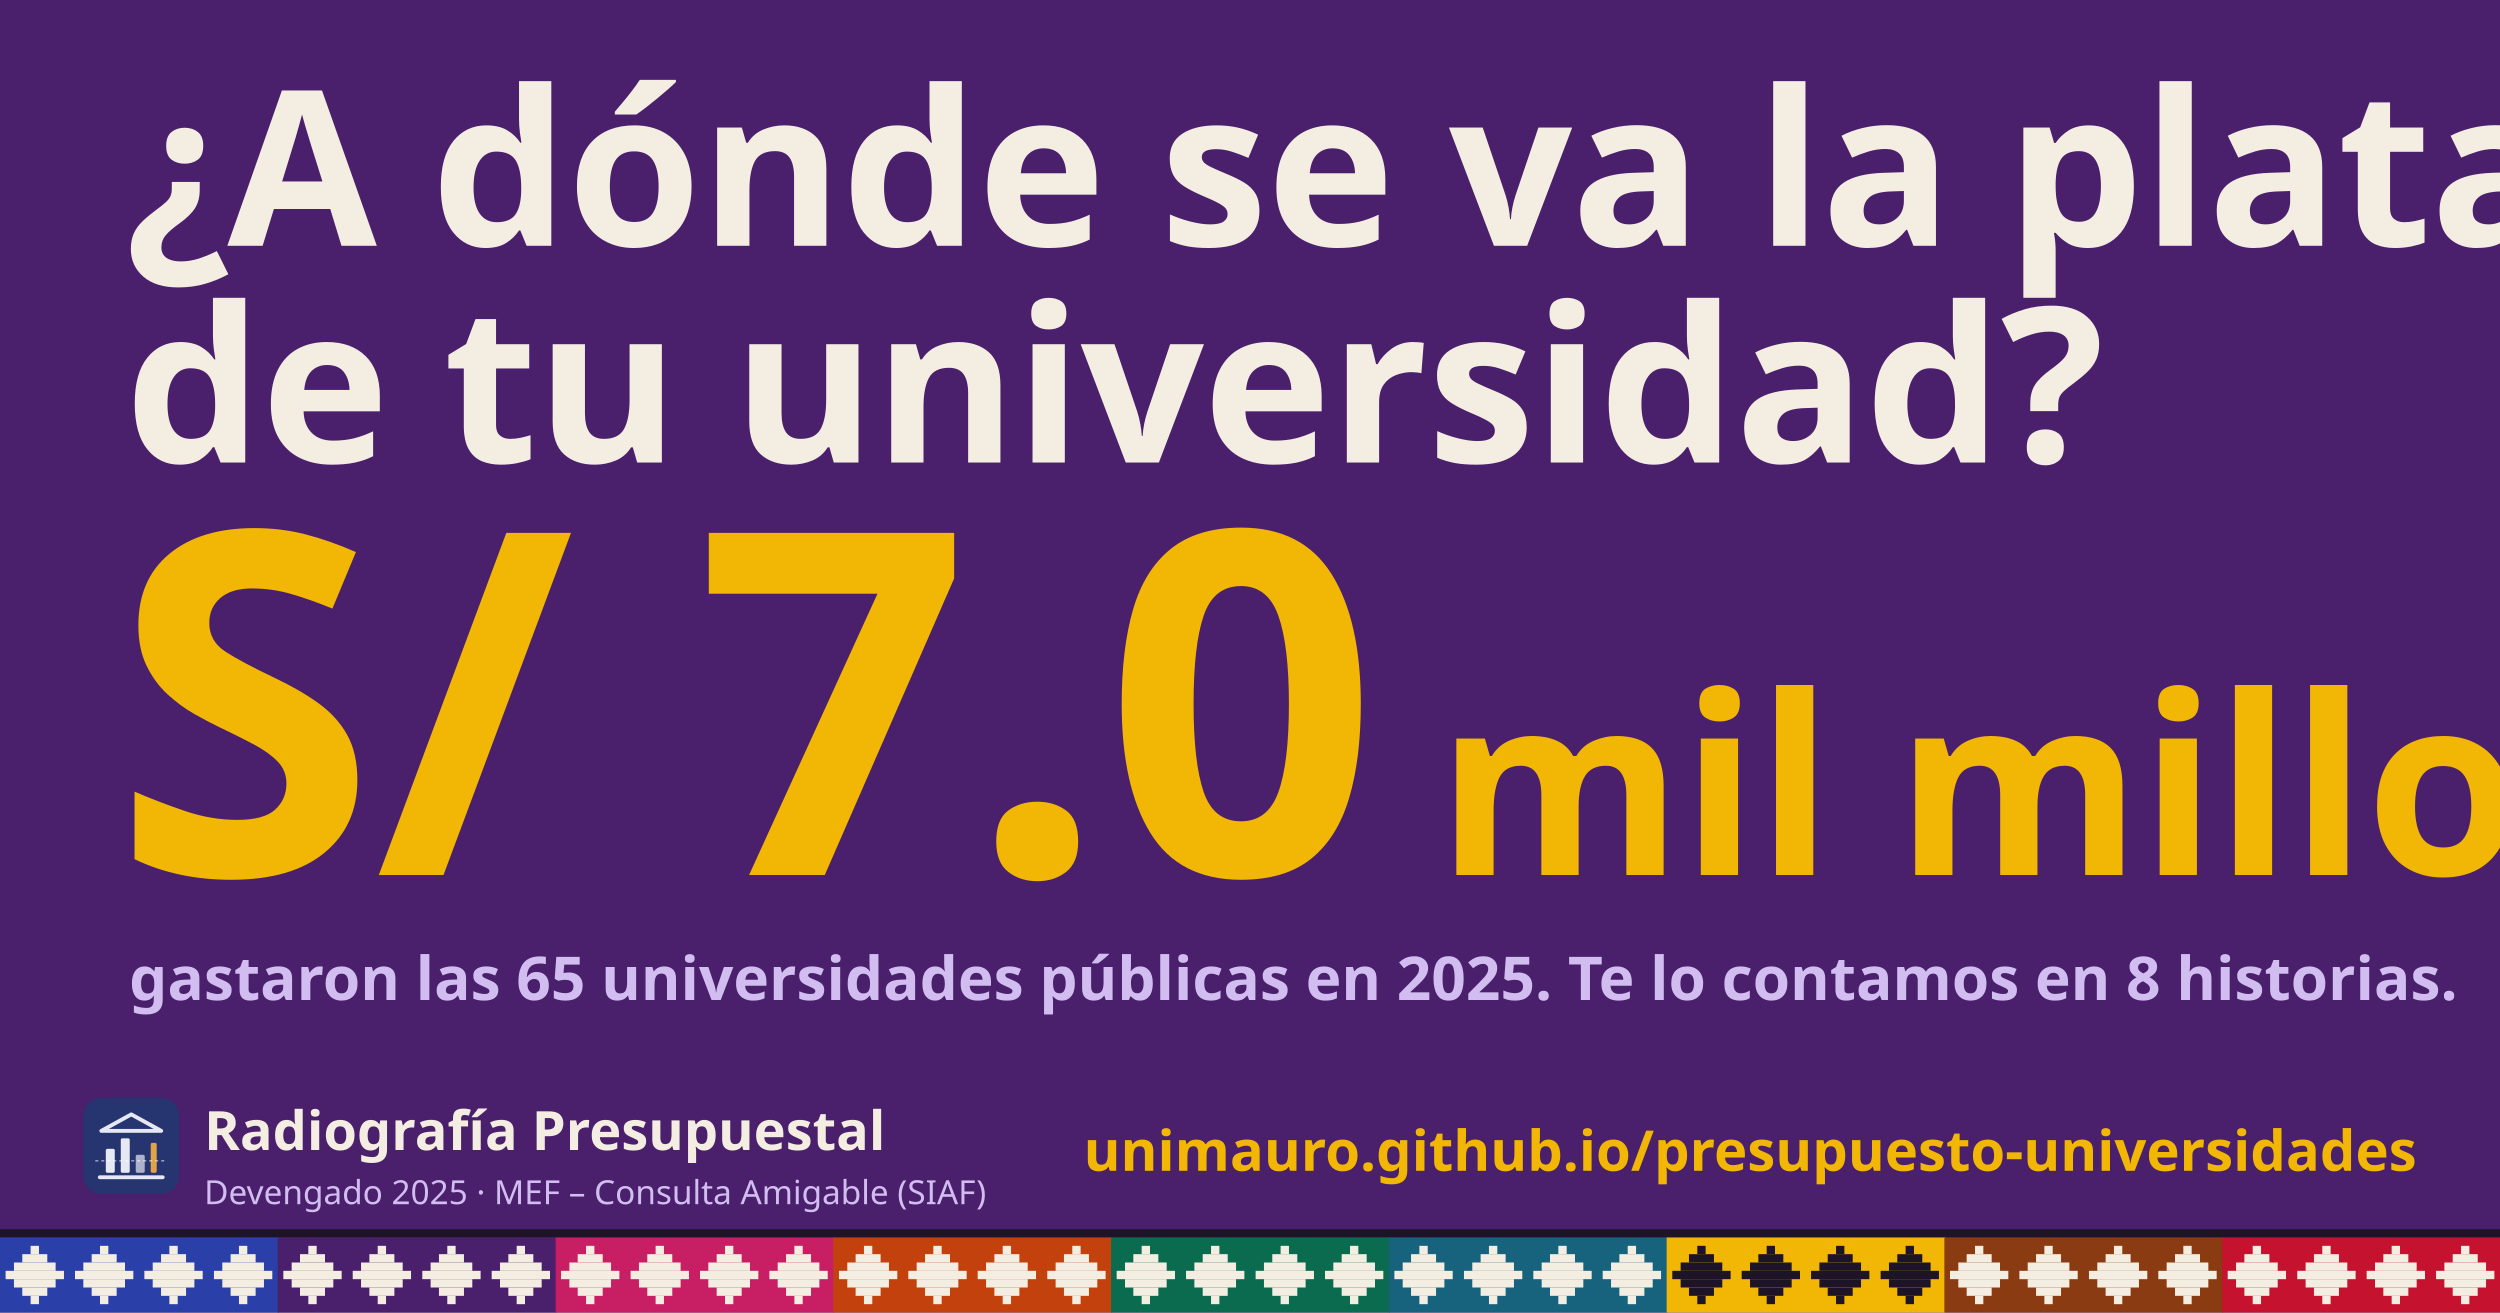
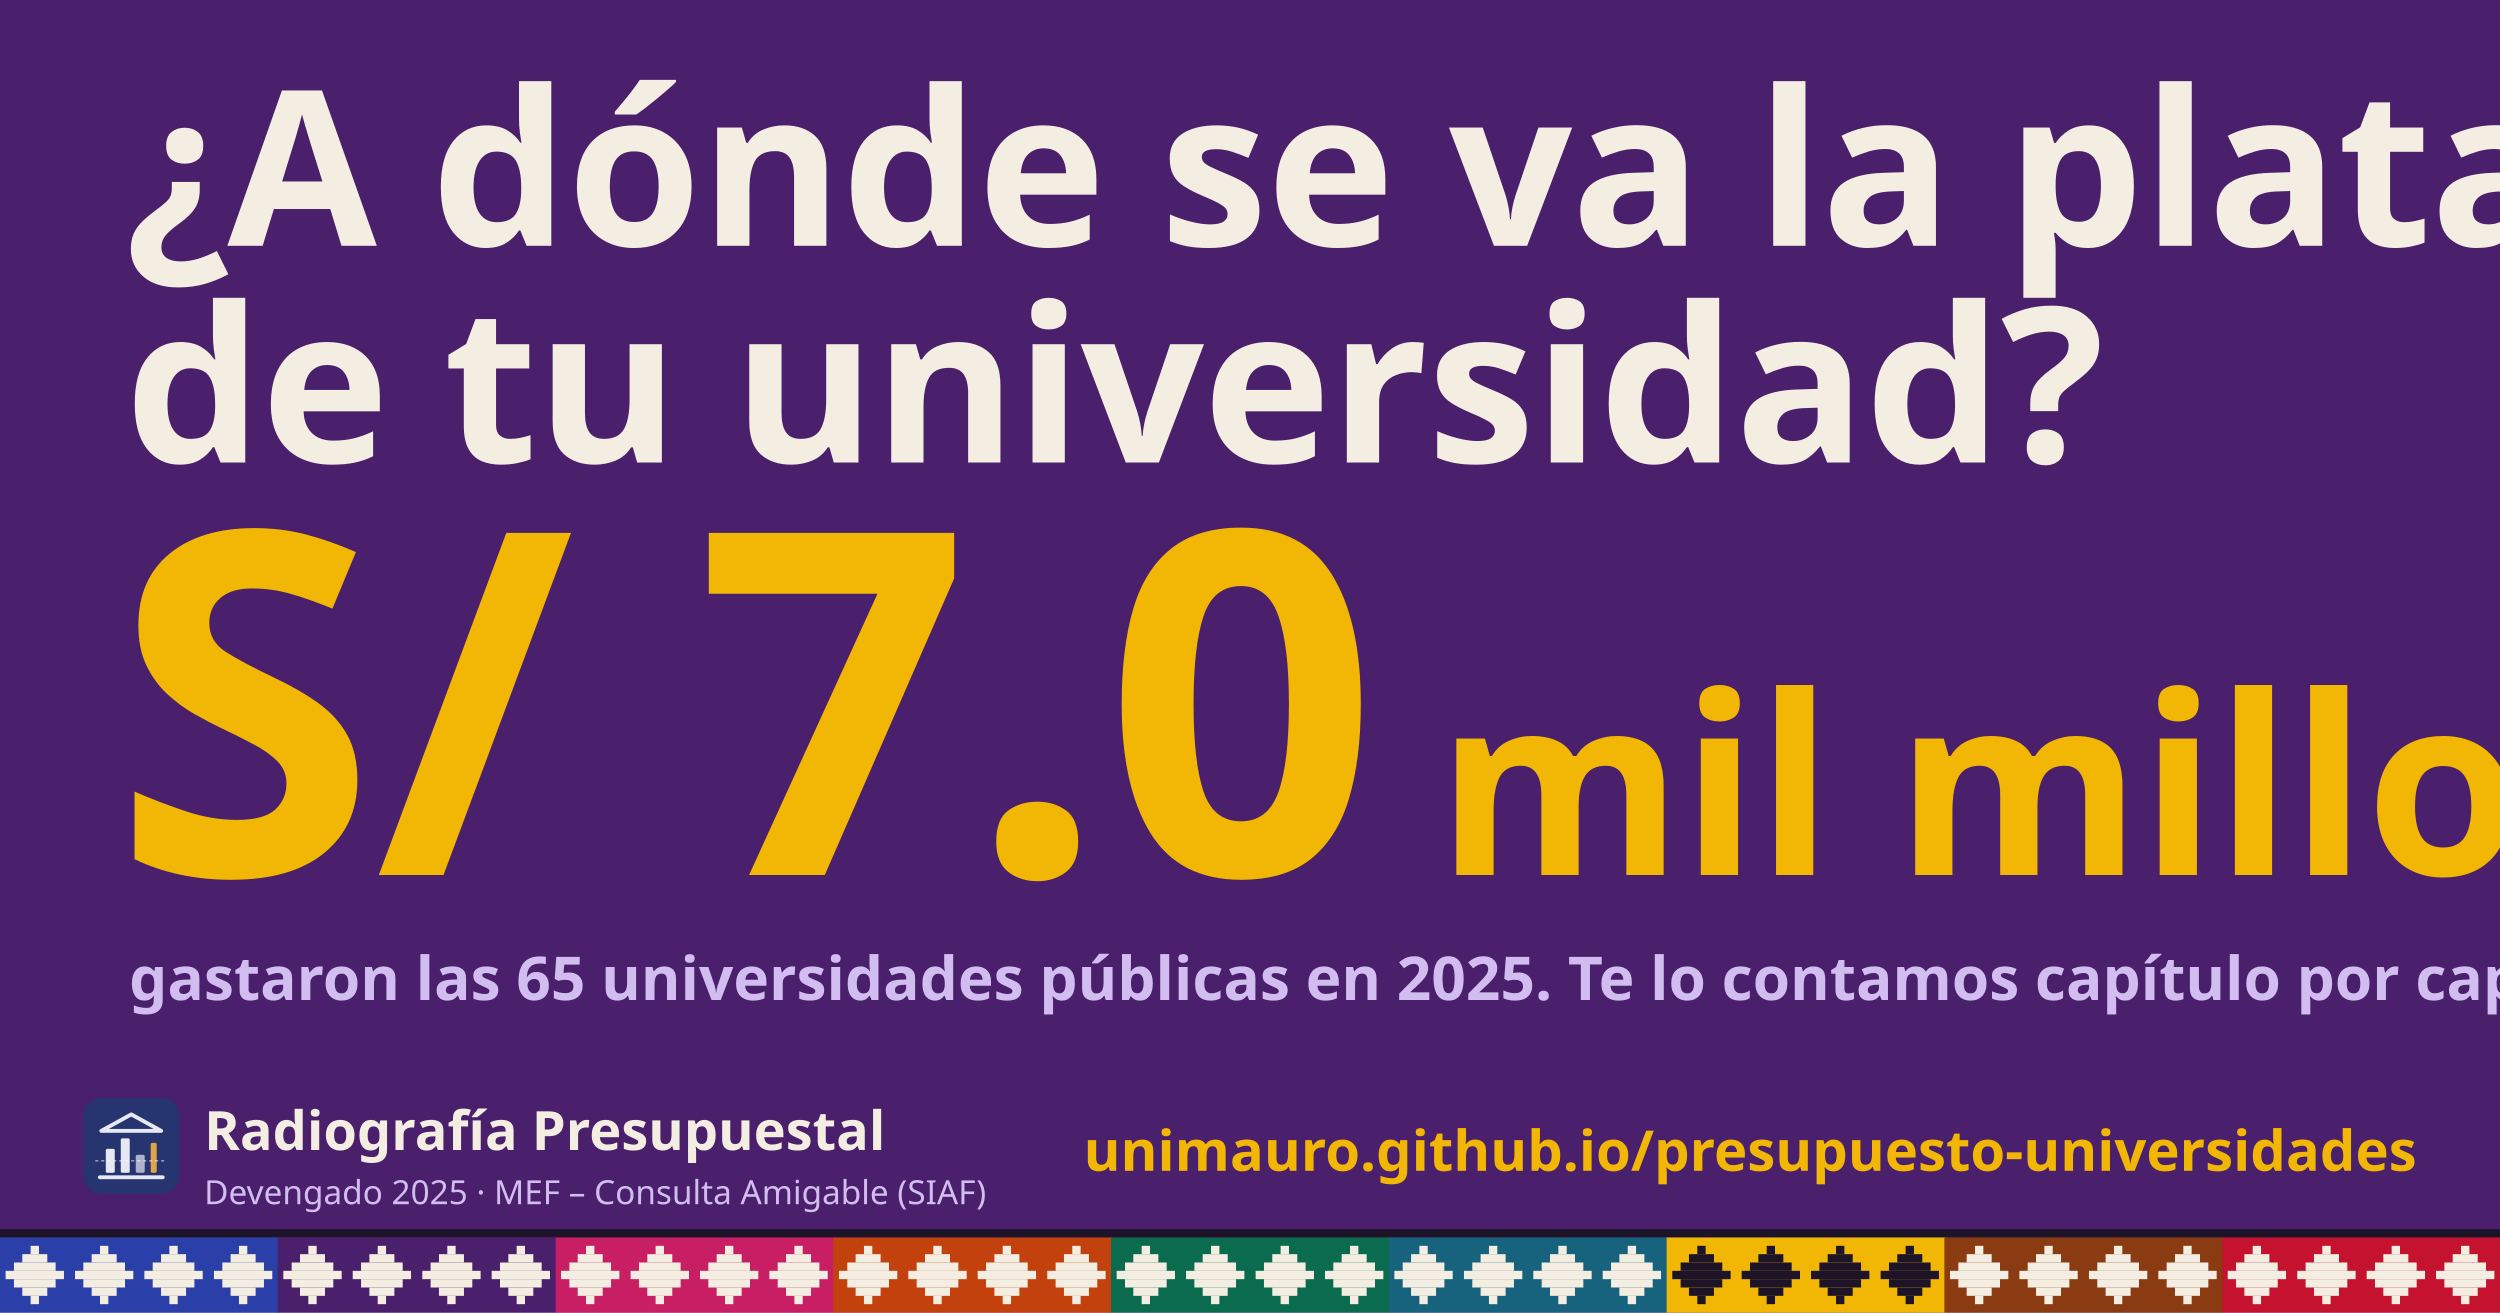
<svg xmlns="http://www.w3.org/2000/svg" width="1200" height="630" viewBox="0 0 1200 630">
  <rect width="1200" height="630" fill="#4A1F6B" />
  <text x="60" y="118" font-family="'Archivo ExtraCondensed', 'Archivo', 'Arial Narrow', sans-serif" font-size="104" font-weight="900" fill="#F4EEE2" text-anchor="start" letter-spacing="-0.5">¿A dónde se va la plata</text>
  <text x="60" y="222" font-family="'Archivo ExtraCondensed', 'Archivo', 'Arial Narrow', sans-serif" font-size="104" font-weight="900" fill="#F4EEE2" text-anchor="start" letter-spacing="-0.5">de tu universidad?</text>
  <text x="54" y="420" font-family="'Archivo ExtraCondensed', 'Archivo', 'Arial Narrow', sans-serif" font-weight="900" font-size="230" fill="#F2B705" letter-spacing="-0.5">S/ 7.0<tspan font-size="120" dx="28">mil millones</tspan>
  </text>
-   <text x="62" y="480" font-family="'Atkinson Hyperlegible Next', 'Atkinson Hyperlegible', sans-serif" font-size="29" font-weight="700" fill="#D2BDF0" text-anchor="start">gastaron las 65 universidades públicas en 2025. Te lo contamos en 8 historias.</text>
+   <text x="62" y="480" font-family="'Atkinson Hyperlegible Next', 'Atkinson Hyperlegible', sans-serif" font-size="29" font-weight="700" fill="#D2BDF0" text-anchor="start">gastaron las 65 universidades públicas en 2025. Te lo contamos capítulo por capítulo.</text>
  <g transform="translate(40 527) scale(0.71875)">
    <rect width="64" height="64" rx="12" fill="#26346F" />
    <path d="M12 22 L32 11 L52 22 Z" fill="none" stroke="#E6E8F3" stroke-width="2.6" stroke-linejoin="round" />
    <rect x="15" y="34" width="6" height="16" rx="1" fill="#E6E8F3" />
    <rect x="25" y="27" width="6" height="23" rx="1" fill="#E6E8F3" />
    <rect x="35" y="38" width="6" height="12" rx="1" fill="#E6E8F3" opacity=".7" />
    <rect x="45" y="30" width="4" height="20" rx="1" fill="#E0A447" />
    <path d="M11 53 H53" stroke="#E6E8F3" stroke-width="2.6" stroke-linecap="round" />
    <path d="M8 42 H56" stroke="#FFFFFF" stroke-width="1" stroke-dasharray="2 2" opacity=".55" />
  </g>
  <text x="98" y="552" font-family="'Archivo ExtraCondensed', 'Archivo', 'Arial Narrow', sans-serif" font-size="26" font-weight="800" fill="#F4EEE2" text-anchor="start">Radiografía Presupuestal</text>
  <text x="98" y="578" font-family="'Atkinson Hyperlegible Next', 'Atkinson Hyperlegible', sans-serif" font-size="16" font-weight="400" fill="#D2BDF0" text-anchor="start">Devengado 2025 · MEF – Consulta Amigable (SIAF)</text>
  <text x="1160" y="562" font-family="'Atkinson Hyperlegible Next', 'Atkinson Hyperlegible', sans-serif" font-size="27" font-weight="700" fill="#F2B705" text-anchor="end">unimauro.github.io/presupuesto-universidades</text>
  <rect x="0" y="590" width="1200" height="4" fill="#1E1428" />
  <rect x="0.0" y="594" width="133.8" height="36" fill="#2B3FA8" />
  <rect x="14.7" y="598.0" width="4.0" height="4" fill="#F4EEE2" />
  <rect x="10.7" y="602.0" width="12.0" height="4" fill="#F4EEE2" />
  <rect x="6.7" y="606.0" width="20.0" height="4" fill="#F4EEE2" />
  <rect x="2.7" y="610.0" width="28.0" height="4" fill="#F4EEE2" />
  <rect x="6.7" y="614.0" width="20.0" height="4" fill="#F4EEE2" />
  <rect x="10.7" y="618.0" width="12.0" height="4" fill="#F4EEE2" />
  <rect x="14.7" y="622.0" width="4.0" height="4" fill="#F4EEE2" />
  <rect x="48.0" y="598.0" width="4.0" height="4" fill="#F4EEE2" />
  <rect x="44.0" y="602.0" width="12.0" height="4" fill="#F4EEE2" />
  <rect x="40.0" y="606.0" width="20.0" height="4" fill="#F4EEE2" />
  <rect x="36.0" y="610.0" width="28.0" height="4" fill="#F4EEE2" />
  <rect x="40.0" y="614.0" width="20.0" height="4" fill="#F4EEE2" />
  <rect x="44.0" y="618.0" width="12.0" height="4" fill="#F4EEE2" />
  <rect x="48.0" y="622.0" width="4.0" height="4" fill="#F4EEE2" />
  <rect x="81.3" y="598.0" width="4.0" height="4" fill="#F4EEE2" />
  <rect x="77.3" y="602.0" width="12.0" height="4" fill="#F4EEE2" />
  <rect x="73.3" y="606.0" width="20.0" height="4" fill="#F4EEE2" />
  <rect x="69.3" y="610.0" width="28.0" height="4" fill="#F4EEE2" />
  <rect x="73.3" y="614.0" width="20.0" height="4" fill="#F4EEE2" />
  <rect x="77.3" y="618.0" width="12.0" height="4" fill="#F4EEE2" />
  <rect x="81.3" y="622.0" width="4.0" height="4" fill="#F4EEE2" />
  <rect x="114.7" y="598.0" width="4.0" height="4" fill="#F4EEE2" />
  <rect x="110.7" y="602.0" width="12.0" height="4" fill="#F4EEE2" />
  <rect x="106.7" y="606.0" width="20.0" height="4" fill="#F4EEE2" />
  <rect x="102.7" y="610.0" width="28.0" height="4" fill="#F4EEE2" />
  <rect x="106.7" y="614.0" width="20.0" height="4" fill="#F4EEE2" />
  <rect x="110.7" y="618.0" width="12.0" height="4" fill="#F4EEE2" />
  <rect x="114.7" y="622.0" width="4.0" height="4" fill="#F4EEE2" />
  <rect x="133.3" y="594" width="133.8" height="36" fill="#4A1F6B" />
  <rect x="148.0" y="598.0" width="4.0" height="4" fill="#F4EEE2" />
  <rect x="144.0" y="602.0" width="12.0" height="4" fill="#F4EEE2" />
  <rect x="140.0" y="606.0" width="20.0" height="4" fill="#F4EEE2" />
  <rect x="136.0" y="610.0" width="28.0" height="4" fill="#F4EEE2" />
  <rect x="140.0" y="614.0" width="20.0" height="4" fill="#F4EEE2" />
  <rect x="144.0" y="618.0" width="12.0" height="4" fill="#F4EEE2" />
  <rect x="148.0" y="622.0" width="4.0" height="4" fill="#F4EEE2" />
  <rect x="181.3" y="598.0" width="4.0" height="4" fill="#F4EEE2" />
  <rect x="177.3" y="602.0" width="12.0" height="4" fill="#F4EEE2" />
  <rect x="173.3" y="606.0" width="20.0" height="4" fill="#F4EEE2" />
  <rect x="169.3" y="610.0" width="28.0" height="4" fill="#F4EEE2" />
  <rect x="173.3" y="614.0" width="20.0" height="4" fill="#F4EEE2" />
  <rect x="177.3" y="618.0" width="12.0" height="4" fill="#F4EEE2" />
  <rect x="181.3" y="622.0" width="4.0" height="4" fill="#F4EEE2" />
  <rect x="214.7" y="598.0" width="4.0" height="4" fill="#F4EEE2" />
  <rect x="210.7" y="602.0" width="12.0" height="4" fill="#F4EEE2" />
  <rect x="206.7" y="606.0" width="20.0" height="4" fill="#F4EEE2" />
  <rect x="202.7" y="610.0" width="28.0" height="4" fill="#F4EEE2" />
  <rect x="206.7" y="614.0" width="20.0" height="4" fill="#F4EEE2" />
  <rect x="210.7" y="618.0" width="12.0" height="4" fill="#F4EEE2" />
  <rect x="214.7" y="622.0" width="4.0" height="4" fill="#F4EEE2" />
  <rect x="248.0" y="598.0" width="4.0" height="4" fill="#F4EEE2" />
  <rect x="244.0" y="602.0" width="12.0" height="4" fill="#F4EEE2" />
  <rect x="240.0" y="606.0" width="20.0" height="4" fill="#F4EEE2" />
  <rect x="236.0" y="610.0" width="28.0" height="4" fill="#F4EEE2" />
  <rect x="240.0" y="614.0" width="20.0" height="4" fill="#F4EEE2" />
  <rect x="244.0" y="618.0" width="12.0" height="4" fill="#F4EEE2" />
  <rect x="248.0" y="622.0" width="4.0" height="4" fill="#F4EEE2" />
  <rect x="266.7" y="594" width="133.8" height="36" fill="#C81E64" />
  <rect x="281.3" y="598.0" width="4.0" height="4" fill="#F4EEE2" />
  <rect x="277.3" y="602.0" width="12.0" height="4" fill="#F4EEE2" />
  <rect x="273.3" y="606.0" width="20.0" height="4" fill="#F4EEE2" />
  <rect x="269.3" y="610.0" width="28.0" height="4" fill="#F4EEE2" />
  <rect x="273.3" y="614.0" width="20.0" height="4" fill="#F4EEE2" />
  <rect x="277.3" y="618.0" width="12.0" height="4" fill="#F4EEE2" />
  <rect x="281.3" y="622.0" width="4.0" height="4" fill="#F4EEE2" />
  <rect x="314.7" y="598.0" width="4.0" height="4" fill="#F4EEE2" />
  <rect x="310.7" y="602.0" width="12.0" height="4" fill="#F4EEE2" />
  <rect x="306.7" y="606.0" width="20.0" height="4" fill="#F4EEE2" />
  <rect x="302.7" y="610.0" width="28.0" height="4" fill="#F4EEE2" />
  <rect x="306.7" y="614.0" width="20.0" height="4" fill="#F4EEE2" />
  <rect x="310.7" y="618.0" width="12.0" height="4" fill="#F4EEE2" />
  <rect x="314.7" y="622.0" width="4.0" height="4" fill="#F4EEE2" />
  <rect x="348.0" y="598.0" width="4.0" height="4" fill="#F4EEE2" />
  <rect x="344.0" y="602.0" width="12.0" height="4" fill="#F4EEE2" />
  <rect x="340.0" y="606.0" width="20.0" height="4" fill="#F4EEE2" />
  <rect x="336.0" y="610.0" width="28.0" height="4" fill="#F4EEE2" />
  <rect x="340.0" y="614.0" width="20.0" height="4" fill="#F4EEE2" />
  <rect x="344.0" y="618.0" width="12.0" height="4" fill="#F4EEE2" />
  <rect x="348.0" y="622.0" width="4.0" height="4" fill="#F4EEE2" />
  <rect x="381.3" y="598.0" width="4.0" height="4" fill="#F4EEE2" />
  <rect x="377.3" y="602.0" width="12.0" height="4" fill="#F4EEE2" />
  <rect x="373.3" y="606.0" width="20.0" height="4" fill="#F4EEE2" />
  <rect x="369.3" y="610.0" width="28.0" height="4" fill="#F4EEE2" />
  <rect x="373.3" y="614.0" width="20.0" height="4" fill="#F4EEE2" />
  <rect x="377.3" y="618.0" width="12.0" height="4" fill="#F4EEE2" />
  <rect x="381.3" y="622.0" width="4.0" height="4" fill="#F4EEE2" />
  <rect x="400.0" y="594" width="133.8" height="36" fill="#C2410C" />
  <rect x="414.7" y="598.0" width="4.0" height="4" fill="#F4EEE2" />
  <rect x="410.7" y="602.0" width="12.0" height="4" fill="#F4EEE2" />
  <rect x="406.7" y="606.0" width="20.0" height="4" fill="#F4EEE2" />
  <rect x="402.7" y="610.0" width="28.0" height="4" fill="#F4EEE2" />
  <rect x="406.7" y="614.0" width="20.0" height="4" fill="#F4EEE2" />
  <rect x="410.7" y="618.0" width="12.0" height="4" fill="#F4EEE2" />
  <rect x="414.7" y="622.0" width="4.0" height="4" fill="#F4EEE2" />
  <rect x="448.0" y="598.0" width="4.0" height="4" fill="#F4EEE2" />
  <rect x="444.0" y="602.0" width="12.0" height="4" fill="#F4EEE2" />
  <rect x="440.0" y="606.0" width="20.0" height="4" fill="#F4EEE2" />
  <rect x="436.0" y="610.0" width="28.0" height="4" fill="#F4EEE2" />
  <rect x="440.0" y="614.0" width="20.0" height="4" fill="#F4EEE2" />
  <rect x="444.0" y="618.0" width="12.0" height="4" fill="#F4EEE2" />
  <rect x="448.0" y="622.0" width="4.0" height="4" fill="#F4EEE2" />
  <rect x="481.3" y="598.0" width="4.0" height="4" fill="#F4EEE2" />
  <rect x="477.3" y="602.0" width="12.0" height="4" fill="#F4EEE2" />
  <rect x="473.3" y="606.0" width="20.0" height="4" fill="#F4EEE2" />
  <rect x="469.3" y="610.0" width="28.0" height="4" fill="#F4EEE2" />
  <rect x="473.3" y="614.0" width="20.0" height="4" fill="#F4EEE2" />
  <rect x="477.3" y="618.0" width="12.0" height="4" fill="#F4EEE2" />
  <rect x="481.3" y="622.0" width="4.0" height="4" fill="#F4EEE2" />
  <rect x="514.7" y="598.0" width="4.0" height="4" fill="#F4EEE2" />
  <rect x="510.7" y="602.0" width="12.0" height="4" fill="#F4EEE2" />
  <rect x="506.7" y="606.0" width="20.0" height="4" fill="#F4EEE2" />
  <rect x="502.7" y="610.0" width="28.0" height="4" fill="#F4EEE2" />
  <rect x="506.7" y="614.0" width="20.0" height="4" fill="#F4EEE2" />
  <rect x="510.7" y="618.0" width="12.0" height="4" fill="#F4EEE2" />
  <rect x="514.7" y="622.0" width="4.0" height="4" fill="#F4EEE2" />
  <rect x="533.3" y="594" width="133.8" height="36" fill="#0B6B4E" />
  <rect x="548.0" y="598.0" width="4.0" height="4" fill="#F4EEE2" />
  <rect x="544.0" y="602.0" width="12.0" height="4" fill="#F4EEE2" />
  <rect x="540.0" y="606.0" width="20.0" height="4" fill="#F4EEE2" />
  <rect x="536.0" y="610.0" width="28.0" height="4" fill="#F4EEE2" />
  <rect x="540.0" y="614.0" width="20.0" height="4" fill="#F4EEE2" />
  <rect x="544.0" y="618.0" width="12.0" height="4" fill="#F4EEE2" />
  <rect x="548.0" y="622.0" width="4.0" height="4" fill="#F4EEE2" />
  <rect x="581.3" y="598.0" width="4.0" height="4" fill="#F4EEE2" />
  <rect x="577.3" y="602.0" width="12.0" height="4" fill="#F4EEE2" />
  <rect x="573.3" y="606.0" width="20.0" height="4" fill="#F4EEE2" />
  <rect x="569.3" y="610.0" width="28.0" height="4" fill="#F4EEE2" />
  <rect x="573.3" y="614.0" width="20.0" height="4" fill="#F4EEE2" />
  <rect x="577.3" y="618.0" width="12.0" height="4" fill="#F4EEE2" />
  <rect x="581.3" y="622.0" width="4.0" height="4" fill="#F4EEE2" />
  <rect x="614.7" y="598.0" width="4.0" height="4" fill="#F4EEE2" />
  <rect x="610.7" y="602.0" width="12.0" height="4" fill="#F4EEE2" />
  <rect x="606.7" y="606.0" width="20.0" height="4" fill="#F4EEE2" />
  <rect x="602.7" y="610.0" width="28.0" height="4" fill="#F4EEE2" />
  <rect x="606.7" y="614.0" width="20.0" height="4" fill="#F4EEE2" />
  <rect x="610.7" y="618.0" width="12.0" height="4" fill="#F4EEE2" />
  <rect x="614.7" y="622.0" width="4.0" height="4" fill="#F4EEE2" />
  <rect x="648.0" y="598.0" width="4.0" height="4" fill="#F4EEE2" />
  <rect x="644.0" y="602.0" width="12.0" height="4" fill="#F4EEE2" />
  <rect x="640.0" y="606.0" width="20.0" height="4" fill="#F4EEE2" />
  <rect x="636.0" y="610.0" width="28.0" height="4" fill="#F4EEE2" />
  <rect x="640.0" y="614.0" width="20.0" height="4" fill="#F4EEE2" />
  <rect x="644.0" y="618.0" width="12.0" height="4" fill="#F4EEE2" />
  <rect x="648.0" y="622.0" width="4.0" height="4" fill="#F4EEE2" />
  <rect x="666.7" y="594" width="133.8" height="36" fill="#17637D" />
  <rect x="681.3" y="598.0" width="4.0" height="4" fill="#F4EEE2" />
  <rect x="677.3" y="602.0" width="12.0" height="4" fill="#F4EEE2" />
  <rect x="673.3" y="606.0" width="20.0" height="4" fill="#F4EEE2" />
  <rect x="669.3" y="610.0" width="28.0" height="4" fill="#F4EEE2" />
  <rect x="673.3" y="614.0" width="20.0" height="4" fill="#F4EEE2" />
  <rect x="677.3" y="618.0" width="12.0" height="4" fill="#F4EEE2" />
  <rect x="681.3" y="622.0" width="4.0" height="4" fill="#F4EEE2" />
  <rect x="714.7" y="598.0" width="4.0" height="4" fill="#F4EEE2" />
  <rect x="710.7" y="602.0" width="12.0" height="4" fill="#F4EEE2" />
  <rect x="706.7" y="606.0" width="20.0" height="4" fill="#F4EEE2" />
  <rect x="702.7" y="610.0" width="28.0" height="4" fill="#F4EEE2" />
  <rect x="706.7" y="614.0" width="20.0" height="4" fill="#F4EEE2" />
  <rect x="710.7" y="618.0" width="12.0" height="4" fill="#F4EEE2" />
  <rect x="714.7" y="622.0" width="4.0" height="4" fill="#F4EEE2" />
  <rect x="748.0" y="598.0" width="4.0" height="4" fill="#F4EEE2" />
  <rect x="744.0" y="602.0" width="12.0" height="4" fill="#F4EEE2" />
  <rect x="740.0" y="606.0" width="20.0" height="4" fill="#F4EEE2" />
  <rect x="736.0" y="610.0" width="28.0" height="4" fill="#F4EEE2" />
  <rect x="740.0" y="614.0" width="20.0" height="4" fill="#F4EEE2" />
  <rect x="744.0" y="618.0" width="12.0" height="4" fill="#F4EEE2" />
  <rect x="748.0" y="622.0" width="4.0" height="4" fill="#F4EEE2" />
  <rect x="781.3" y="598.0" width="4.0" height="4" fill="#F4EEE2" />
  <rect x="777.3" y="602.0" width="12.0" height="4" fill="#F4EEE2" />
  <rect x="773.3" y="606.0" width="20.0" height="4" fill="#F4EEE2" />
  <rect x="769.3" y="610.0" width="28.0" height="4" fill="#F4EEE2" />
  <rect x="773.3" y="614.0" width="20.0" height="4" fill="#F4EEE2" />
  <rect x="777.3" y="618.0" width="12.0" height="4" fill="#F4EEE2" />
  <rect x="781.3" y="622.0" width="4.0" height="4" fill="#F4EEE2" />
  <rect x="800.0" y="594" width="133.8" height="36" fill="#F2B705" />
  <rect x="814.7" y="598.0" width="4.0" height="4" fill="#1E1428" />
  <rect x="810.7" y="602.0" width="12.0" height="4" fill="#1E1428" />
  <rect x="806.7" y="606.0" width="20.0" height="4" fill="#1E1428" />
  <rect x="802.7" y="610.0" width="28.0" height="4" fill="#1E1428" />
  <rect x="806.7" y="614.0" width="20.0" height="4" fill="#1E1428" />
  <rect x="810.7" y="618.0" width="12.0" height="4" fill="#1E1428" />
  <rect x="814.7" y="622.0" width="4.0" height="4" fill="#1E1428" />
  <rect x="848.0" y="598.0" width="4.0" height="4" fill="#1E1428" />
  <rect x="844.0" y="602.0" width="12.0" height="4" fill="#1E1428" />
  <rect x="840.0" y="606.0" width="20.0" height="4" fill="#1E1428" />
  <rect x="836.0" y="610.0" width="28.0" height="4" fill="#1E1428" />
  <rect x="840.0" y="614.0" width="20.0" height="4" fill="#1E1428" />
  <rect x="844.0" y="618.0" width="12.0" height="4" fill="#1E1428" />
  <rect x="848.0" y="622.0" width="4.0" height="4" fill="#1E1428" />
  <rect x="881.3" y="598.0" width="4.0" height="4" fill="#1E1428" />
  <rect x="877.3" y="602.0" width="12.0" height="4" fill="#1E1428" />
  <rect x="873.3" y="606.0" width="20.0" height="4" fill="#1E1428" />
  <rect x="869.3" y="610.0" width="28.0" height="4" fill="#1E1428" />
  <rect x="873.3" y="614.0" width="20.0" height="4" fill="#1E1428" />
  <rect x="877.3" y="618.0" width="12.0" height="4" fill="#1E1428" />
  <rect x="881.3" y="622.0" width="4.0" height="4" fill="#1E1428" />
  <rect x="914.7" y="598.0" width="4.0" height="4" fill="#1E1428" />
  <rect x="910.7" y="602.0" width="12.0" height="4" fill="#1E1428" />
  <rect x="906.7" y="606.0" width="20.0" height="4" fill="#1E1428" />
  <rect x="902.7" y="610.0" width="28.0" height="4" fill="#1E1428" />
  <rect x="906.7" y="614.0" width="20.0" height="4" fill="#1E1428" />
  <rect x="910.7" y="618.0" width="12.0" height="4" fill="#1E1428" />
  <rect x="914.7" y="622.0" width="4.0" height="4" fill="#1E1428" />
  <rect x="933.3" y="594" width="133.8" height="36" fill="#8A3B12" />
  <rect x="948.0" y="598.0" width="4.0" height="4" fill="#F4EEE2" />
  <rect x="944.0" y="602.0" width="12.0" height="4" fill="#F4EEE2" />
  <rect x="940.0" y="606.0" width="20.0" height="4" fill="#F4EEE2" />
  <rect x="936.0" y="610.0" width="28.0" height="4" fill="#F4EEE2" />
  <rect x="940.0" y="614.0" width="20.0" height="4" fill="#F4EEE2" />
  <rect x="944.0" y="618.0" width="12.0" height="4" fill="#F4EEE2" />
  <rect x="948.0" y="622.0" width="4.0" height="4" fill="#F4EEE2" />
  <rect x="981.3" y="598.0" width="4.0" height="4" fill="#F4EEE2" />
  <rect x="977.3" y="602.0" width="12.0" height="4" fill="#F4EEE2" />
  <rect x="973.3" y="606.0" width="20.0" height="4" fill="#F4EEE2" />
  <rect x="969.3" y="610.0" width="28.0" height="4" fill="#F4EEE2" />
  <rect x="973.3" y="614.0" width="20.0" height="4" fill="#F4EEE2" />
  <rect x="977.3" y="618.0" width="12.0" height="4" fill="#F4EEE2" />
  <rect x="981.3" y="622.0" width="4.0" height="4" fill="#F4EEE2" />
  <rect x="1014.7" y="598.0" width="4.0" height="4" fill="#F4EEE2" />
  <rect x="1010.7" y="602.0" width="12.0" height="4" fill="#F4EEE2" />
  <rect x="1006.7" y="606.0" width="20.0" height="4" fill="#F4EEE2" />
  <rect x="1002.7" y="610.0" width="28.0" height="4" fill="#F4EEE2" />
  <rect x="1006.7" y="614.0" width="20.0" height="4" fill="#F4EEE2" />
  <rect x="1010.7" y="618.0" width="12.0" height="4" fill="#F4EEE2" />
  <rect x="1014.7" y="622.0" width="4.0" height="4" fill="#F4EEE2" />
  <rect x="1048.0" y="598.0" width="4.0" height="4" fill="#F4EEE2" />
  <rect x="1044.0" y="602.0" width="12.0" height="4" fill="#F4EEE2" />
  <rect x="1040.0" y="606.0" width="20.0" height="4" fill="#F4EEE2" />
  <rect x="1036.0" y="610.0" width="28.0" height="4" fill="#F4EEE2" />
  <rect x="1040.0" y="614.0" width="20.0" height="4" fill="#F4EEE2" />
  <rect x="1044.0" y="618.0" width="12.0" height="4" fill="#F4EEE2" />
  <rect x="1048.0" y="622.0" width="4.0" height="4" fill="#F4EEE2" />
  <rect x="1066.7" y="594" width="133.8" height="36" fill="#C4122F" />
  <rect x="1081.3" y="598.0" width="4.0" height="4" fill="#F4EEE2" />
  <rect x="1077.3" y="602.0" width="12.0" height="4" fill="#F4EEE2" />
  <rect x="1073.3" y="606.0" width="20.0" height="4" fill="#F4EEE2" />
  <rect x="1069.3" y="610.0" width="28.0" height="4" fill="#F4EEE2" />
  <rect x="1073.3" y="614.0" width="20.0" height="4" fill="#F4EEE2" />
  <rect x="1077.3" y="618.0" width="12.0" height="4" fill="#F4EEE2" />
  <rect x="1081.3" y="622.0" width="4.0" height="4" fill="#F4EEE2" />
  <rect x="1114.7" y="598.0" width="4.0" height="4" fill="#F4EEE2" />
  <rect x="1110.7" y="602.0" width="12.0" height="4" fill="#F4EEE2" />
  <rect x="1106.7" y="606.0" width="20.0" height="4" fill="#F4EEE2" />
  <rect x="1102.7" y="610.0" width="28.0" height="4" fill="#F4EEE2" />
  <rect x="1106.7" y="614.0" width="20.0" height="4" fill="#F4EEE2" />
  <rect x="1110.7" y="618.0" width="12.0" height="4" fill="#F4EEE2" />
  <rect x="1114.7" y="622.0" width="4.0" height="4" fill="#F4EEE2" />
  <rect x="1148.0" y="598.0" width="4.0" height="4" fill="#F4EEE2" />
  <rect x="1144.0" y="602.0" width="12.0" height="4" fill="#F4EEE2" />
  <rect x="1140.0" y="606.0" width="20.0" height="4" fill="#F4EEE2" />
  <rect x="1136.0" y="610.0" width="28.0" height="4" fill="#F4EEE2" />
  <rect x="1140.0" y="614.0" width="20.0" height="4" fill="#F4EEE2" />
  <rect x="1144.0" y="618.0" width="12.0" height="4" fill="#F4EEE2" />
  <rect x="1148.0" y="622.0" width="4.0" height="4" fill="#F4EEE2" />
  <rect x="1181.3" y="598.0" width="4.0" height="4" fill="#F4EEE2" />
  <rect x="1177.3" y="602.0" width="12.0" height="4" fill="#F4EEE2" />
  <rect x="1173.3" y="606.0" width="20.0" height="4" fill="#F4EEE2" />
  <rect x="1169.3" y="610.0" width="28.0" height="4" fill="#F4EEE2" />
  <rect x="1173.3" y="614.0" width="20.0" height="4" fill="#F4EEE2" />
  <rect x="1177.3" y="618.0" width="12.0" height="4" fill="#F4EEE2" />
  <rect x="1181.3" y="622.0" width="4.0" height="4" fill="#F4EEE2" />
</svg>
